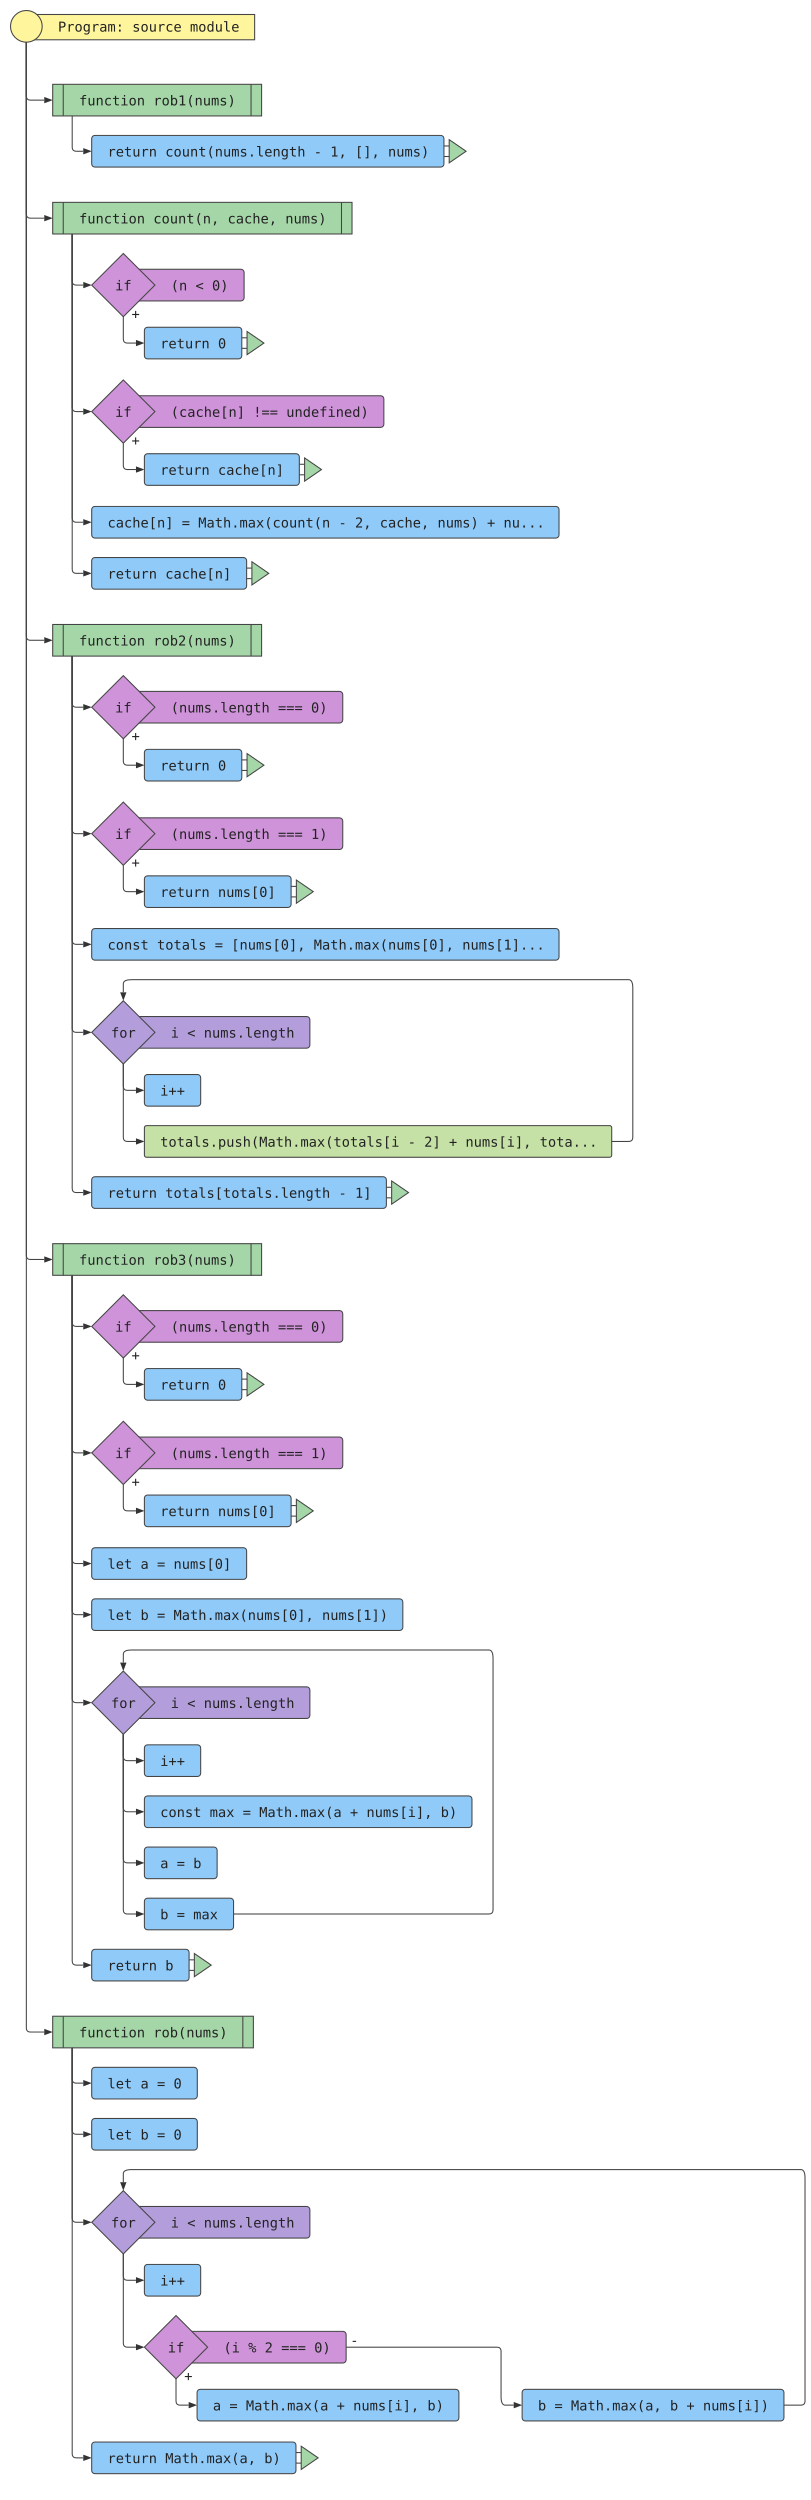
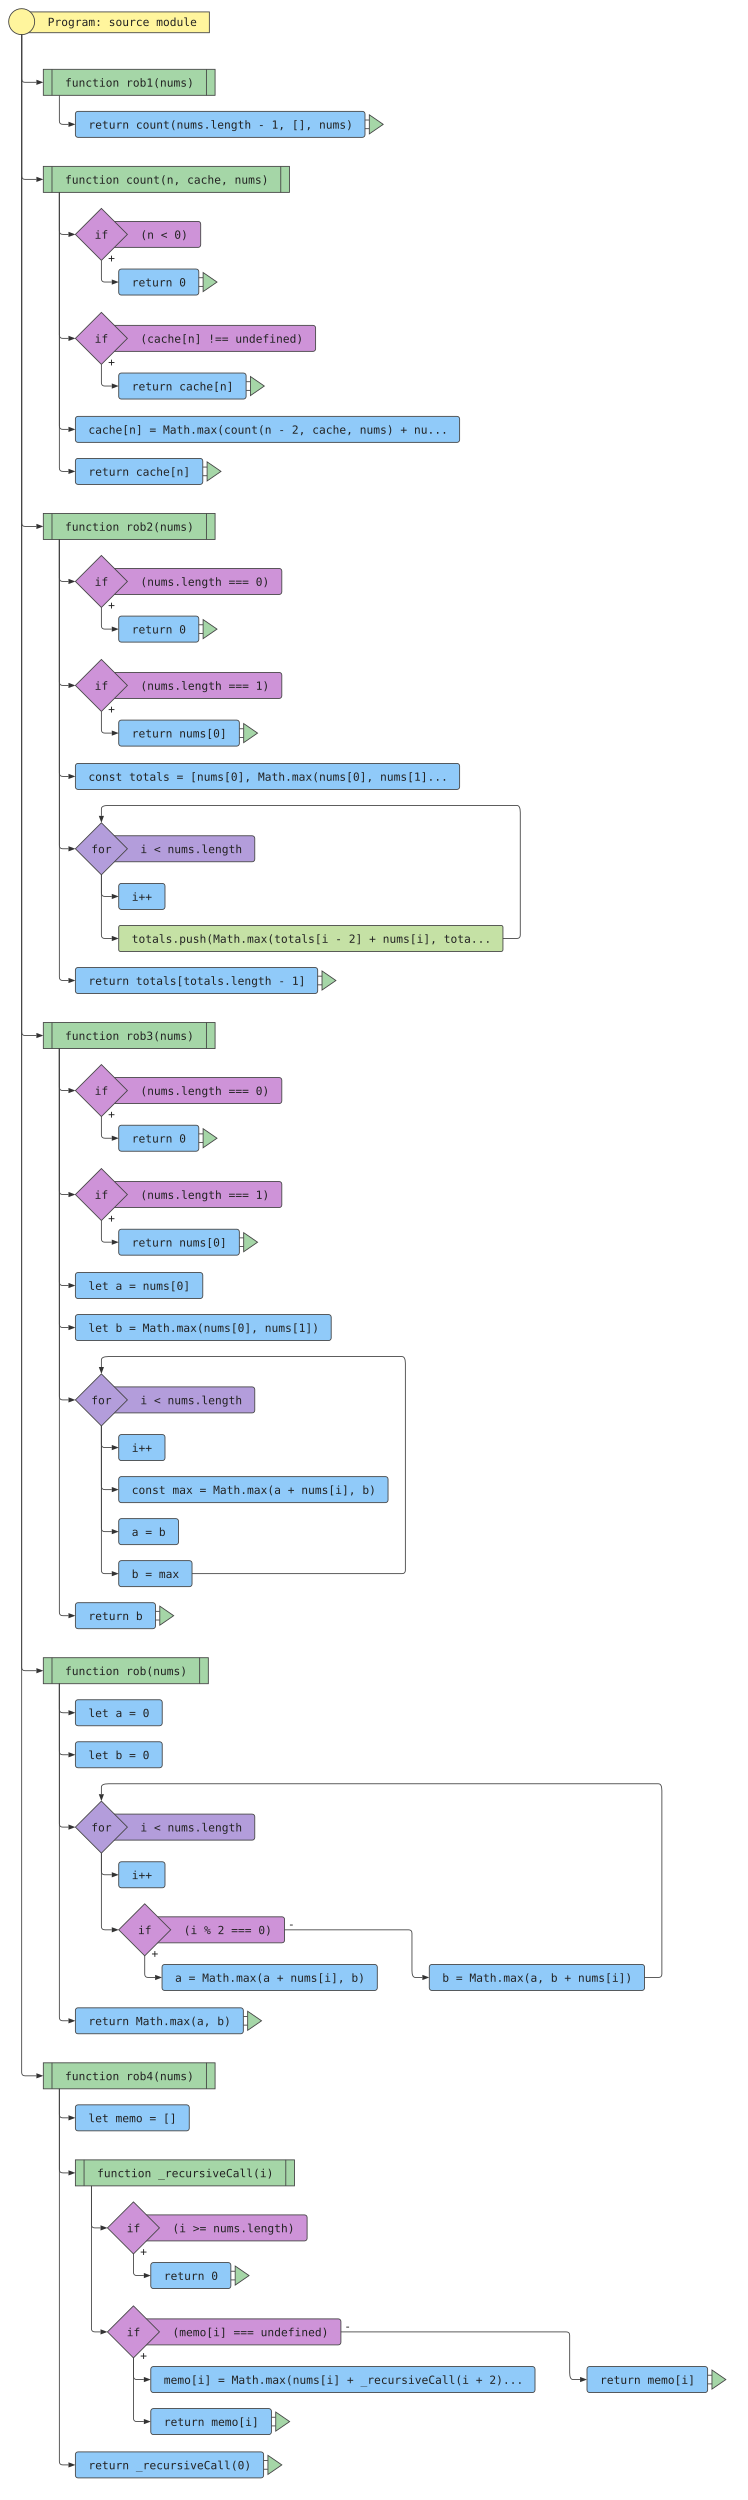
- <svg xmlns="http://www.w3.org/2000/svg" width="769" height="2372">
+ <svg xmlns="http://www.w3.org/2000/svg" width="863" height="2885">
  <g>
    <rect x="50" y="80" width="198.2" height="30" style="fill:#a5d6a7; stroke:#444; stroke-width:1" />
    <line x1="60" y1="80" x2="60" y2="110" style="fill:#a5d6a7; stroke:#444; stroke-width:1" />
    <line x1="238.2" y1="80" x2="238.2" y2="110" style="fill:#a5d6a7; stroke:#444; stroke-width:1" />
    <text x="75" y="100" font-family="monospace" font-size="13" fill="#222">
      <tspan x="75" y="100">function rob1(nums)</tspan>
    </text>
  </g>
  <g>
    <rect x="87" y="128.5" width="334.2" height="30" rx="3" ry="3" style="fill:#90caf9; stroke:#444; stroke-width:1" />
    <line x1="421.2" y1="138.5" x2="426.2" y2="138.5" style="fill:#a5d6a7; stroke:#444; stroke-width:1" />
    <line x1="421.2" y1="148.5" x2="426.2" y2="148.5" style="fill:#a5d6a7; stroke:#444; stroke-width:1" />
    <path d="M426.2, 132.5 L442.2, 143.5 L426.2, 154.5 Z" fill="#a5d6a7" stroke="#444" stroke-width="1" />
    <text x="102" y="148.5" font-family="monospace" font-size="13" fill="#222">
      <tspan x="102" y="148.5">return count(nums.length - 1, [], nums)</tspan>
    </text>
  </g>
  <g>
    <rect x="50" y="192" width="284" height="30" style="fill:#a5d6a7; stroke:#444; stroke-width:1" />
    <line x1="60" y1="192" x2="60" y2="222" style="fill:#a5d6a7; stroke:#444; stroke-width:1" />
    <line x1="324" y1="192" x2="324" y2="222" style="fill:#a5d6a7; stroke:#444; stroke-width:1" />
    <text x="75" y="212" font-family="monospace" font-size="13" fill="#222">
      <tspan x="75" y="212">function count(n, cache, nums)</tspan>
    </text>
  </g>
  <g>
    <rect x="117" y="255.5" width="114.6" height="30" rx="3" ry="3" style="fill:#ce93d8; stroke:#444; stroke-width:1" />
    <polygon points="87,270.5 117,240.5 147,270.5 117,300.5" style="fill:#ce93d8; stroke:#444; stroke-width:1" />
    <text x="162" y="275.5" font-family="monospace" font-size="13" fill="#222">
      <tspan x="162" y="275.5">(n &lt; 0)</tspan>
    </text>
    <text x="109.2" y="275.5" font-family="monospace" font-size="13" fill="#222">if</text>
    <text x="124.8" y="302.45" font-family="monospace" font-size="13" fill="#222">+</text>
  </g>
  <g>
    <rect x="137" y="310.5" width="92.4" height="30" rx="3" ry="3" style="fill:#90caf9; stroke:#444; stroke-width:1" />
    <line x1="229.4" y1="320.5" x2="234.4" y2="320.5" style="fill:#a5d6a7; stroke:#444; stroke-width:1" />
    <line x1="229.4" y1="330.5" x2="234.4" y2="330.5" style="fill:#a5d6a7; stroke:#444; stroke-width:1" />
    <path d="M234.4, 314.5 L250.4, 325.5 L234.4, 336.5 Z" fill="#a5d6a7" stroke="#444" stroke-width="1" />
    <text x="152" y="330.5" font-family="monospace" font-size="13" fill="#222">
      <tspan x="152" y="330.5">return 0</tspan>
    </text>
  </g>
  <g>
    <rect x="117" y="375.5" width="247.2" height="30" rx="3" ry="3" style="fill:#ce93d8; stroke:#444; stroke-width:1" />
    <polygon points="87,390.5 117,360.5 147,390.5 117,420.5" style="fill:#ce93d8; stroke:#444; stroke-width:1" />
    <text x="162" y="395.5" font-family="monospace" font-size="13" fill="#222">
      <tspan x="162" y="395.5">(cache[n] !== undefined)</tspan>
    </text>
    <text x="109.2" y="395.5" font-family="monospace" font-size="13" fill="#222">if</text>
    <text x="124.8" y="422.45" font-family="monospace" font-size="13" fill="#222">+</text>
  </g>
  <g>
    <rect x="137" y="430.5" width="147" height="30" rx="3" ry="3" style="fill:#90caf9; stroke:#444; stroke-width:1" />
    <line x1="284" y1="440.5" x2="289" y2="440.5" style="fill:#a5d6a7; stroke:#444; stroke-width:1" />
    <line x1="284" y1="450.5" x2="289" y2="450.5" style="fill:#a5d6a7; stroke:#444; stroke-width:1" />
    <path d="M289, 434.5 L305, 445.5 L289, 456.5 Z" fill="#a5d6a7" stroke="#444" stroke-width="1" />
    <text x="152" y="450.5" font-family="monospace" font-size="13" fill="#222">
      <tspan x="152" y="450.5">return cache[n]</tspan>
    </text>
  </g>
  <g>
    <rect x="87" y="480.5" width="443.4" height="30" rx="3" ry="3" style="fill:#90caf9; stroke:#444; stroke-width:1" />
    <text x="102" y="500.5" font-family="monospace" font-size="13" fill="#222">
      <tspan x="102" y="500.5">cache[n] = Math.max(count(n - 2, cache, nums) + nu...</tspan>
    </text>
  </g>
  <g>
    <rect x="87" y="529" width="147" height="30" rx="3" ry="3" style="fill:#90caf9; stroke:#444; stroke-width:1" />
    <line x1="234" y1="539" x2="239" y2="539" style="fill:#a5d6a7; stroke:#444; stroke-width:1" />
    <line x1="234" y1="549" x2="239" y2="549" style="fill:#a5d6a7; stroke:#444; stroke-width:1" />
    <path d="M239, 533 L255, 544 L239, 555 Z" fill="#a5d6a7" stroke="#444" stroke-width="1" />
    <text x="102" y="549" font-family="monospace" font-size="13" fill="#222">
      <tspan x="102" y="549">return cache[n]</tspan>
    </text>
  </g>
  <g>
    <rect x="50" y="592.5" width="198.2" height="30" style="fill:#a5d6a7; stroke:#444; stroke-width:1" />
    <line x1="60" y1="592.5" x2="60" y2="622.5" style="fill:#a5d6a7; stroke:#444; stroke-width:1" />
    <line x1="238.2" y1="592.5" x2="238.2" y2="622.5" style="fill:#a5d6a7; stroke:#444; stroke-width:1" />
    <text x="75" y="612.5" font-family="monospace" font-size="13" fill="#222">
      <tspan x="75" y="612.5">function rob2(nums)</tspan>
    </text>
  </g>
  <g>
    <rect x="117" y="656" width="208.2" height="30" rx="3" ry="3" style="fill:#ce93d8; stroke:#444; stroke-width:1" />
    <polygon points="87,671 117,641 147,671 117,701" style="fill:#ce93d8; stroke:#444; stroke-width:1" />
    <text x="162" y="676" font-family="monospace" font-size="13" fill="#222">
      <tspan x="162" y="676">(nums.length === 0)</tspan>
    </text>
    <text x="109.2" y="676" font-family="monospace" font-size="13" fill="#222">if</text>
    <text x="124.8" y="702.95" font-family="monospace" font-size="13" fill="#222">+</text>
  </g>
  <g>
    <rect x="137" y="711" width="92.4" height="30" rx="3" ry="3" style="fill:#90caf9; stroke:#444; stroke-width:1" />
    <line x1="229.4" y1="721" x2="234.4" y2="721" style="fill:#a5d6a7; stroke:#444; stroke-width:1" />
    <line x1="229.4" y1="731" x2="234.4" y2="731" style="fill:#a5d6a7; stroke:#444; stroke-width:1" />
    <path d="M234.4, 715 L250.4, 726 L234.4, 737 Z" fill="#a5d6a7" stroke="#444" stroke-width="1" />
    <text x="152" y="731" font-family="monospace" font-size="13" fill="#222">
      <tspan x="152" y="731">return 0</tspan>
    </text>
  </g>
  <g>
    <rect x="117" y="776" width="208.2" height="30" rx="3" ry="3" style="fill:#ce93d8; stroke:#444; stroke-width:1" />
    <polygon points="87,791 117,761 147,791 117,821" style="fill:#ce93d8; stroke:#444; stroke-width:1" />
    <text x="162" y="796" font-family="monospace" font-size="13" fill="#222">
      <tspan x="162" y="796">(nums.length === 1)</tspan>
    </text>
    <text x="109.2" y="796" font-family="monospace" font-size="13" fill="#222">if</text>
    <text x="124.8" y="822.95" font-family="monospace" font-size="13" fill="#222">+</text>
  </g>
  <g>
    <rect x="137" y="831" width="139.2" height="30" rx="3" ry="3" style="fill:#90caf9; stroke:#444; stroke-width:1" />
    <line x1="276.2" y1="841" x2="281.2" y2="841" style="fill:#a5d6a7; stroke:#444; stroke-width:1" />
    <line x1="276.2" y1="851" x2="281.2" y2="851" style="fill:#a5d6a7; stroke:#444; stroke-width:1" />
    <path d="M281.2, 835 L297.2, 846 L281.2, 857 Z" fill="#a5d6a7" stroke="#444" stroke-width="1" />
    <text x="152" y="851" font-family="monospace" font-size="13" fill="#222">
      <tspan x="152" y="851">return nums[0]</tspan>
    </text>
  </g>
  <g>
    <rect x="87" y="881" width="443.4" height="30" rx="3" ry="3" style="fill:#90caf9; stroke:#444; stroke-width:1" />
    <text x="102" y="901" font-family="monospace" font-size="13" fill="#222">
      <tspan x="102" y="901">const totals = [nums[0], Math.max(nums[0], nums[1]...</tspan>
    </text>
  </g>
  <g>
    <rect x="117" y="964.5" width="177" height="30" rx="3" ry="3" style="fill:#b39ddb; stroke:#444; stroke-width:1" />
    <polygon points="87,979.5 117,949.5 147,979.5 117,1009.5" style="fill:#b39ddb; stroke:#444; stroke-width:1" />
    <text x="162" y="984.5" font-family="monospace" font-size="13" fill="#222">
      <tspan x="162" y="984.5">i &lt; nums.length</tspan>
    </text>
    <text x="105.3" y="984.5" font-family="monospace" font-size="13" fill="#222">for</text>
  </g>
  <g>
    <rect x="137" y="1019.5" width="53.4" height="30" rx="3" ry="3" style="fill:#90caf9; stroke:#444; stroke-width:1" />
    <text x="152" y="1039.5" font-family="monospace" font-size="13" fill="#222">
      <tspan x="152" y="1039.5">i++</tspan>
    </text>
  </g>
  <g>
    <rect x="137" y="1068" width="443.4" height="30" rx="2" ry="2" style="fill:#C5E1A5; stroke:#444; stroke-width:1" />
    <text x="152" y="1088" font-family="monospace" font-size="13" fill="#222">
      <tspan x="152" y="1088">totals.push(Math.max(totals[i - 2] + nums[i], tota...</tspan>
    </text>
  </g>
  <g>
    <rect x="87" y="1116.5" width="279.6" height="30" rx="3" ry="3" style="fill:#90caf9; stroke:#444; stroke-width:1" />
    <line x1="366.6" y1="1126.5" x2="371.6" y2="1126.5" style="fill:#a5d6a7; stroke:#444; stroke-width:1" />
    <line x1="366.6" y1="1136.5" x2="371.6" y2="1136.5" style="fill:#a5d6a7; stroke:#444; stroke-width:1" />
    <path d="M371.6, 1120.5 L387.6, 1131.5 L371.6, 1142.5 Z" fill="#a5d6a7" stroke="#444" stroke-width="1" />
    <text x="102" y="1136.5" font-family="monospace" font-size="13" fill="#222">
      <tspan x="102" y="1136.5">return totals[totals.length - 1]</tspan>
    </text>
  </g>
  <g>
    <rect x="50" y="1180" width="198.2" height="30" style="fill:#a5d6a7; stroke:#444; stroke-width:1" />
    <line x1="60" y1="1180" x2="60" y2="1210" style="fill:#a5d6a7; stroke:#444; stroke-width:1" />
    <line x1="238.2" y1="1180" x2="238.2" y2="1210" style="fill:#a5d6a7; stroke:#444; stroke-width:1" />
    <text x="75" y="1200" font-family="monospace" font-size="13" fill="#222">
      <tspan x="75" y="1200">function rob3(nums)</tspan>
    </text>
  </g>
  <g>
    <rect x="117" y="1243.5" width="208.2" height="30" rx="3" ry="3" style="fill:#ce93d8; stroke:#444; stroke-width:1" />
    <polygon points="87,1258.5 117,1228.5 147,1258.5 117,1288.5" style="fill:#ce93d8; stroke:#444; stroke-width:1" />
    <text x="162" y="1263.5" font-family="monospace" font-size="13" fill="#222">
      <tspan x="162" y="1263.5">(nums.length === 0)</tspan>
    </text>
    <text x="109.2" y="1263.5" font-family="monospace" font-size="13" fill="#222">if</text>
    <text x="124.8" y="1290.45" font-family="monospace" font-size="13" fill="#222">+</text>
  </g>
  <g>
    <rect x="137" y="1298.5" width="92.4" height="30" rx="3" ry="3" style="fill:#90caf9; stroke:#444; stroke-width:1" />
    <line x1="229.4" y1="1308.5" x2="234.4" y2="1308.5" style="fill:#a5d6a7; stroke:#444; stroke-width:1" />
    <line x1="229.4" y1="1318.5" x2="234.4" y2="1318.5" style="fill:#a5d6a7; stroke:#444; stroke-width:1" />
    <path d="M234.4, 1302.5 L250.4, 1313.5 L234.4, 1324.5 Z" fill="#a5d6a7" stroke="#444" stroke-width="1" />
    <text x="152" y="1318.5" font-family="monospace" font-size="13" fill="#222">
      <tspan x="152" y="1318.5">return 0</tspan>
    </text>
  </g>
  <g>
    <rect x="117" y="1363.5" width="208.2" height="30" rx="3" ry="3" style="fill:#ce93d8; stroke:#444; stroke-width:1" />
    <polygon points="87,1378.5 117,1348.5 147,1378.5 117,1408.5" style="fill:#ce93d8; stroke:#444; stroke-width:1" />
    <text x="162" y="1383.5" font-family="monospace" font-size="13" fill="#222">
      <tspan x="162" y="1383.5">(nums.length === 1)</tspan>
    </text>
    <text x="109.2" y="1383.5" font-family="monospace" font-size="13" fill="#222">if</text>
    <text x="124.8" y="1410.45" font-family="monospace" font-size="13" fill="#222">+</text>
  </g>
  <g>
    <rect x="137" y="1418.5" width="139.2" height="30" rx="3" ry="3" style="fill:#90caf9; stroke:#444; stroke-width:1" />
    <line x1="276.2" y1="1428.5" x2="281.2" y2="1428.5" style="fill:#a5d6a7; stroke:#444; stroke-width:1" />
    <line x1="276.2" y1="1438.5" x2="281.2" y2="1438.5" style="fill:#a5d6a7; stroke:#444; stroke-width:1" />
    <path d="M281.2, 1422.5 L297.2, 1433.5 L281.2, 1444.5 Z" fill="#a5d6a7" stroke="#444" stroke-width="1" />
    <text x="152" y="1438.5" font-family="monospace" font-size="13" fill="#222">
      <tspan x="152" y="1438.5">return nums[0]</tspan>
    </text>
  </g>
  <g>
    <rect x="87" y="1468.5" width="147" height="30" rx="3" ry="3" style="fill:#90caf9; stroke:#444; stroke-width:1" />
    <text x="102" y="1488.5" font-family="monospace" font-size="13" fill="#222">
      <tspan x="102" y="1488.5">let a = nums[0]</tspan>
    </text>
  </g>
  <g>
    <rect x="87" y="1517" width="295.2" height="30" rx="3" ry="3" style="fill:#90caf9; stroke:#444; stroke-width:1" />
    <text x="102" y="1537" font-family="monospace" font-size="13" fill="#222">
      <tspan x="102" y="1537">let b = Math.max(nums[0], nums[1])</tspan>
    </text>
  </g>
  <g>
    <rect x="117" y="1600.5" width="177" height="30" rx="3" ry="3" style="fill:#b39ddb; stroke:#444; stroke-width:1" />
    <polygon points="87,1615.5 117,1585.5 147,1615.5 117,1645.5" style="fill:#b39ddb; stroke:#444; stroke-width:1" />
    <text x="162" y="1620.5" font-family="monospace" font-size="13" fill="#222">
      <tspan x="162" y="1620.5">i &lt; nums.length</tspan>
    </text>
    <text x="105.3" y="1620.5" font-family="monospace" font-size="13" fill="#222">for</text>
  </g>
  <g>
    <rect x="137" y="1655.5" width="53.4" height="30" rx="3" ry="3" style="fill:#90caf9; stroke:#444; stroke-width:1" />
    <text x="152" y="1675.5" font-family="monospace" font-size="13" fill="#222">
      <tspan x="152" y="1675.5">i++</tspan>
    </text>
  </g>
  <g>
    <rect x="137" y="1704" width="310.8" height="30" rx="3" ry="3" style="fill:#90caf9; stroke:#444; stroke-width:1" />
    <text x="152" y="1724" font-family="monospace" font-size="13" fill="#222">
      <tspan x="152" y="1724">const max = Math.max(a + nums[i], b)</tspan>
    </text>
  </g>
  <g>
    <rect x="137" y="1752.5" width="69" height="30" rx="3" ry="3" style="fill:#90caf9; stroke:#444; stroke-width:1" />
    <text x="152" y="1772.5" font-family="monospace" font-size="13" fill="#222">
      <tspan x="152" y="1772.5">a = b</tspan>
    </text>
  </g>
  <g>
    <rect x="137" y="1801" width="84.6" height="30" rx="3" ry="3" style="fill:#90caf9; stroke:#444; stroke-width:1" />
    <text x="152" y="1821" font-family="monospace" font-size="13" fill="#222">
      <tspan x="152" y="1821">b = max</tspan>
    </text>
  </g>
  <g>
    <rect x="87" y="1849.5" width="92.4" height="30" rx="3" ry="3" style="fill:#90caf9; stroke:#444; stroke-width:1" />
    <line x1="179.4" y1="1859.5" x2="184.4" y2="1859.5" style="fill:#a5d6a7; stroke:#444; stroke-width:1" />
    <line x1="179.4" y1="1869.5" x2="184.4" y2="1869.5" style="fill:#a5d6a7; stroke:#444; stroke-width:1" />
    <path d="M184.4, 1853.5 L200.4, 1864.5 L184.4, 1875.5 Z" fill="#a5d6a7" stroke="#444" stroke-width="1" />
    <text x="102" y="1869.5" font-family="monospace" font-size="13" fill="#222">
      <tspan x="102" y="1869.5">return b</tspan>
    </text>
  </g>
  <g>
    <rect x="50" y="1913" width="190.4" height="30" style="fill:#a5d6a7; stroke:#444; stroke-width:1" />
    <line x1="60" y1="1913" x2="60" y2="1943" style="fill:#a5d6a7; stroke:#444; stroke-width:1" />
    <line x1="230.4" y1="1913" x2="230.4" y2="1943" style="fill:#a5d6a7; stroke:#444; stroke-width:1" />
    <text x="75" y="1933" font-family="monospace" font-size="13" fill="#222">
      <tspan x="75" y="1933">function rob(nums)</tspan>
    </text>
  </g>
  <g>
    <rect x="87" y="1961.5" width="100.2" height="30" rx="3" ry="3" style="fill:#90caf9; stroke:#444; stroke-width:1" />
    <text x="102" y="1981.5" font-family="monospace" font-size="13" fill="#222">
      <tspan x="102" y="1981.5">let a = 0</tspan>
    </text>
  </g>
  <g>
    <rect x="87" y="2010" width="100.2" height="30" rx="3" ry="3" style="fill:#90caf9; stroke:#444; stroke-width:1" />
    <text x="102" y="2030" font-family="monospace" font-size="13" fill="#222">
      <tspan x="102" y="2030">let b = 0</tspan>
    </text>
  </g>
  <g>
    <rect x="117" y="2093.5" width="177" height="30" rx="3" ry="3" style="fill:#b39ddb; stroke:#444; stroke-width:1" />
    <polygon points="87,2108.5 117,2078.5 147,2108.5 117,2138.5" style="fill:#b39ddb; stroke:#444; stroke-width:1" />
    <text x="162" y="2113.5" font-family="monospace" font-size="13" fill="#222">
      <tspan x="162" y="2113.5">i &lt; nums.length</tspan>
    </text>
    <text x="105.3" y="2113.5" font-family="monospace" font-size="13" fill="#222">for</text>
  </g>
  <g>
    <rect x="137" y="2148.5" width="53.4" height="30" rx="3" ry="3" style="fill:#90caf9; stroke:#444; stroke-width:1" />
    <text x="152" y="2168.5" font-family="monospace" font-size="13" fill="#222">
      <tspan x="152" y="2168.5">i++</tspan>
    </text>
  </g>
  <g>
    <rect x="167" y="2212" width="161.4" height="30" rx="3" ry="3" style="fill:#ce93d8; stroke:#444; stroke-width:1" />
    <polygon points="137,2227 167,2197 197,2227 167,2257" style="fill:#ce93d8; stroke:#444; stroke-width:1" />
    <text x="212" y="2232" font-family="monospace" font-size="13" fill="#222">
      <tspan x="212" y="2232">(i % 2 === 0)</tspan>
    </text>
    <text x="159.2" y="2232" font-family="monospace" font-size="13" fill="#222">if</text>
    <text x="174.8" y="2258.95" font-family="monospace" font-size="13" fill="#222">+</text>
    <text x="332.3" y="2225.05" font-family="monospace" font-size="13" fill="#222">-</text>
  </g>
  <g>
    <rect x="187" y="2267" width="248.4" height="30" rx="3" ry="3" style="fill:#90caf9; stroke:#444; stroke-width:1" />
    <text x="202" y="2287" font-family="monospace" font-size="13" fill="#222">
      <tspan x="202" y="2287">a = Math.max(a + nums[i], b)</tspan>
    </text>
  </g>
  <g>
    <rect x="495.4" y="2267" width="248.4" height="30" rx="3" ry="3" style="fill:#90caf9; stroke:#444; stroke-width:1" />
    <text x="510.4" y="2287" font-family="monospace" font-size="13" fill="#222">
      <tspan x="510.4" y="2287">b = Math.max(a, b + nums[i])</tspan>
    </text>
  </g>
  <g>
    <rect x="87" y="2317" width="193.8" height="30" rx="3" ry="3" style="fill:#90caf9; stroke:#444; stroke-width:1" />
    <line x1="280.8" y1="2327" x2="285.8" y2="2327" style="fill:#a5d6a7; stroke:#444; stroke-width:1" />
    <line x1="280.8" y1="2337" x2="285.8" y2="2337" style="fill:#a5d6a7; stroke:#444; stroke-width:1" />
    <path d="M285.8, 2321 L301.8, 2332 L285.8, 2343 Z" fill="#a5d6a7" stroke="#444" stroke-width="1" />
    <text x="102" y="2337" font-family="monospace" font-size="13" fill="#222">
      <tspan x="102" y="2337">return Math.max(a, b)</tspan>
    </text>
  </g>
  <g>
+     <rect x="50" y="2380.5" width="198.2" height="30" style="fill:#a5d6a7; stroke:#444; stroke-width:1" />
+     <line x1="60" y1="2380.5" x2="60" y2="2410.5" style="fill:#a5d6a7; stroke:#444; stroke-width:1" />
+     <line x1="238.2" y1="2380.5" x2="238.2" y2="2410.5" style="fill:#a5d6a7; stroke:#444; stroke-width:1" />
+     <text x="75" y="2400.5" font-family="monospace" font-size="13" fill="#222">
+       <tspan x="75" y="2400.5">function rob4(nums)</tspan>
+     </text>
+   </g>
+   <g>
+     <rect x="87" y="2429" width="131.4" height="30" rx="3" ry="3" style="fill:#90caf9; stroke:#444; stroke-width:1" />
+     <text x="102" y="2449" font-family="monospace" font-size="13" fill="#222">
+       <tspan x="102" y="2449">let memo = []</tspan>
+     </text>
+   </g>
+   <g>
+     <rect x="87" y="2492.5" width="252.8" height="30" style="fill:#a5d6a7; stroke:#444; stroke-width:1" />
+     <line x1="97" y1="2492.5" x2="97" y2="2522.5" style="fill:#a5d6a7; stroke:#444; stroke-width:1" />
+     <line x1="329.8" y1="2492.5" x2="329.8" y2="2522.5" style="fill:#a5d6a7; stroke:#444; stroke-width:1" />
+     <text x="112" y="2512.5" font-family="monospace" font-size="13" fill="#222">
+       <tspan x="112" y="2512.5">function _recursiveCall(i)</tspan>
+     </text>
+   </g>
+   <g>
+     <rect x="154" y="2556" width="200.4" height="30" rx="3" ry="3" style="fill:#ce93d8; stroke:#444; stroke-width:1" />
+     <polygon points="124,2571 154,2541 184,2571 154,2601" style="fill:#ce93d8; stroke:#444; stroke-width:1" />
+     <text x="199" y="2576" font-family="monospace" font-size="13" fill="#222">
+       <tspan x="199" y="2576">(i &gt;= nums.length)</tspan>
+     </text>
+     <text x="146.2" y="2576" font-family="monospace" font-size="13" fill="#222">if</text>
+     <text x="161.8" y="2602.95" font-family="monospace" font-size="13" fill="#222">+</text>
+   </g>
+   <g>
+     <rect x="174" y="2611" width="92.4" height="30" rx="3" ry="3" style="fill:#90caf9; stroke:#444; stroke-width:1" />
+     <line x1="266.4" y1="2621" x2="271.4" y2="2621" style="fill:#a5d6a7; stroke:#444; stroke-width:1" />
+     <line x1="266.4" y1="2631" x2="271.4" y2="2631" style="fill:#a5d6a7; stroke:#444; stroke-width:1" />
+     <path d="M271.4, 2615 L287.4, 2626 L271.4, 2637 Z" fill="#a5d6a7" stroke="#444" stroke-width="1" />
+     <text x="189" y="2631" font-family="monospace" font-size="13" fill="#222">
+       <tspan x="189" y="2631">return 0</tspan>
+     </text>
+   </g>
+   <g>
+     <rect x="154" y="2676" width="239.4" height="30" rx="3" ry="3" style="fill:#ce93d8; stroke:#444; stroke-width:1" />
+     <polygon points="124,2691 154,2661 184,2691 154,2721" style="fill:#ce93d8; stroke:#444; stroke-width:1" />
+     <text x="199" y="2696" font-family="monospace" font-size="13" fill="#222">
+       <tspan x="199" y="2696">(memo[i] === undefined)</tspan>
+     </text>
+     <text x="146.2" y="2696" font-family="monospace" font-size="13" fill="#222">if</text>
+     <text x="161.8" y="2722.95" font-family="monospace" font-size="13" fill="#222">+</text>
+     <text x="397.3" y="2689.05" font-family="monospace" font-size="13" fill="#222">-</text>
+   </g>
+   <g>
+     <rect x="174" y="2731" width="443.4" height="30" rx="3" ry="3" style="fill:#90caf9; stroke:#444; stroke-width:1" />
+     <text x="189" y="2751" font-family="monospace" font-size="13" fill="#222">
+       <tspan x="189" y="2751">memo[i] = Math.max(nums[i] + _recursiveCall(i + 2)...</tspan>
+     </text>
+   </g>
+   <g>
+     <rect x="174" y="2779.5" width="139.2" height="30" rx="3" ry="3" style="fill:#90caf9; stroke:#444; stroke-width:1" />
+     <line x1="313.2" y1="2789.5" x2="318.2" y2="2789.5" style="fill:#a5d6a7; stroke:#444; stroke-width:1" />
+     <line x1="313.2" y1="2799.5" x2="318.2" y2="2799.5" style="fill:#a5d6a7; stroke:#444; stroke-width:1" />
+     <path d="M318.2, 2783.5 L334.2, 2794.5 L318.2, 2805.5 Z" fill="#a5d6a7" stroke="#444" stroke-width="1" />
+     <text x="189" y="2799.5" font-family="monospace" font-size="13" fill="#222">
+       <tspan x="189" y="2799.5">return memo[i]</tspan>
+     </text>
+   </g>
+   <g>
+     <rect x="677.4" y="2731" width="139.2" height="30" rx="3" ry="3" style="fill:#90caf9; stroke:#444; stroke-width:1" />
+     <line x1="816.6" y1="2741" x2="821.6" y2="2741" style="fill:#a5d6a7; stroke:#444; stroke-width:1" />
+     <line x1="816.6" y1="2751" x2="821.6" y2="2751" style="fill:#a5d6a7; stroke:#444; stroke-width:1" />
+     <path d="M821.6, 2735 L837.6, 2746 L821.6, 2757 Z" fill="#a5d6a7" stroke="#444" stroke-width="1" />
+     <text x="692.4" y="2751" font-family="monospace" font-size="13" fill="#222">
+       <tspan x="692.4" y="2751">return memo[i]</tspan>
+     </text>
+   </g>
+   <g>
+     <rect x="87" y="2829.5" width="217.2" height="30" rx="3" ry="3" style="fill:#90caf9; stroke:#444; stroke-width:1" />
+     <line x1="304.2" y1="2839.5" x2="309.2" y2="2839.5" style="fill:#a5d6a7; stroke:#444; stroke-width:1" />
+     <line x1="304.2" y1="2849.5" x2="309.2" y2="2849.5" style="fill:#a5d6a7; stroke:#444; stroke-width:1" />
+     <path d="M309.2, 2833.5 L325.2, 2844.5 L309.2, 2855.5 Z" fill="#a5d6a7" stroke="#444" stroke-width="1" />
+     <text x="102" y="2849.5" font-family="monospace" font-size="13" fill="#222">
+       <tspan x="102" y="2849.5">return _recursiveCall(0)</tspan>
+     </text>
+   </g>
+   <g>
    <rect x="25" y="13.75" width="216.6" height="24" style="fill:#fff59d; stroke:#444; stroke-width:1" />
    <circle cx="25" cy="25" r="15" style="fill:#fff59d; stroke:#444; stroke-width:1" />
    <text x="55" y="30" font-family="monospace" font-size="13" fill="#222">
      <tspan x="55" y="30">Program: source module</tspan>
    </text>
  </g>
  <g>
    <path d="M25, 40 L25 91 Q25 95                 29 95                 L42 95 " style="fill:none; stroke:#444; stroke-width:1" />
    <path d="M42, 92 L50, 95 L42, 98 Z" fill="#333" />
  </g>
  <g>
    <path d="M68.5, 110 L68.5 139.5 Q68.5 143.5                 72.5 143.5                 L79 143.5 " style="fill:none; stroke:#444; stroke-width:1" />
    <path d="M79, 140.5 L87, 143.5 L79, 146.5 Z" fill="#333" />
  </g>
  <g>
    <path d="M25, 40 L25 203 Q25 207                 29 207                 L42 207 " style="fill:none; stroke:#444; stroke-width:1" />
    <path d="M42, 204 L50, 207 L42, 210 Z" fill="#333" />
  </g>
  <g>
    <path d="M68.5, 222 L68.5 266.5 Q68.5 270.5                 72.5 270.5                 L79 270.5 " style="fill:none; stroke:#444; stroke-width:1" />
    <path d="M79, 267.5 L87, 270.5 L79, 273.5 Z" fill="#333" />
  </g>
  <g>
    <path d="M117, 300.5 L117 321.5 Q117 325.5                 121 325.5                 L129 325.5 " style="fill:none; stroke:#444; stroke-width:1" />
    <path d="M129, 322.5 L137, 325.5 L129, 328.5 Z" fill="#333" />
  </g>
  <g>
    <path d="M68.5, 222 L68.5 386.5 Q68.5 390.5                 72.5 390.5                 L79 390.5 " style="fill:none; stroke:#444; stroke-width:1" />
    <path d="M79, 387.5 L87, 390.5 L79, 393.5 Z" fill="#333" />
  </g>
  <g>
    <path d="M117, 420.5 L117 441.5 Q117 445.5                 121 445.5                 L129 445.5 " style="fill:none; stroke:#444; stroke-width:1" />
    <path d="M129, 442.5 L137, 445.5 L129, 448.5 Z" fill="#333" />
  </g>
  <g>
    <path d="M68.5, 222 L68.5 491.5 Q68.5 495.5                 72.5 495.5                 L79 495.5 " style="fill:none; stroke:#444; stroke-width:1" />
    <path d="M79, 492.5 L87, 495.5 L79, 498.5 Z" fill="#333" />
  </g>
  <g>
    <path d="M68.5, 222 L68.5 540 Q68.5 544                 72.5 544                 L79 544 " style="fill:none; stroke:#444; stroke-width:1" />
    <path d="M79, 541 L87, 544 L79, 547 Z" fill="#333" />
  </g>
  <g>
    <path d="M25, 40 L25 603.5 Q25 607.5                 29 607.5                 L42 607.5 " style="fill:none; stroke:#444; stroke-width:1" />
    <path d="M42, 604.5 L50, 607.5 L42, 610.5 Z" fill="#333" />
  </g>
  <g>
    <path d="M68.5, 622.5 L68.5 667 Q68.5 671                 72.5 671                 L79 671 " style="fill:none; stroke:#444; stroke-width:1" />
    <path d="M79, 668 L87, 671 L79, 674 Z" fill="#333" />
  </g>
  <g>
    <path d="M117, 701 L117 722 Q117 726                 121 726                 L129 726 " style="fill:none; stroke:#444; stroke-width:1" />
    <path d="M129, 723 L137, 726 L129, 729 Z" fill="#333" />
  </g>
  <g>
    <path d="M68.5, 622.5 L68.5 787 Q68.5 791                 72.5 791                 L79 791 " style="fill:none; stroke:#444; stroke-width:1" />
    <path d="M79, 788 L87, 791 L79, 794 Z" fill="#333" />
  </g>
  <g>
    <path d="M117, 821 L117 842 Q117 846                 121 846                 L129 846 " style="fill:none; stroke:#444; stroke-width:1" />
    <path d="M129, 843 L137, 846 L129, 849 Z" fill="#333" />
  </g>
  <g>
    <path d="M68.5, 622.5 L68.5 892 Q68.5 896                 72.5 896                 L79 896 " style="fill:none; stroke:#444; stroke-width:1" />
    <path d="M79, 893 L87, 896 L79, 899 Z" fill="#333" />
  </g>
  <g>
    <path d="M68.5, 622.5 L68.5 975.5 Q68.5 979.5                 72.5 979.5                 L79 979.5 " style="fill:none; stroke:#444; stroke-width:1" />
    <path d="M79, 976.5 L87, 979.5 L79, 982.5 Z" fill="#333" />
  </g>
  <g>
    <path d="M117, 1009.5 L117 1030.5 Q117 1034.5                 121 1034.5                 L129 1034.5 " style="fill:none; stroke:#444; stroke-width:1" />
    <path d="M129, 1031.5 L137, 1034.5 L129, 1037.5 Z" fill="#333" />
  </g>
  <g>
    <path d="M117, 1009.5 L117 1079 Q117 1083                 121 1083                 L129 1083 " style="fill:none; stroke:#444; stroke-width:1" />
    <path d="M129, 1080 L137, 1083 L129, 1086 Z" fill="#333" />
  </g>
  <g>
    <path d="M580.4, 1083 L596.4 1083  Q600.4 1083                 600.4 1079                 L600.4 937.5 Q600.4 929.5                 596.4 929.5                 L125 929.5  Q117 929.5                 117 933.5                 L117 941.5" style="fill:none; stroke:#444; stroke-width:1" />
    <path d="M114, 941.5 L117, 949.5 L120, 941.5 Z" fill="#333" />
  </g>
  <g>
    <path d="M68.5, 622.5 L68.5 1127.5 Q68.5 1131.5                 72.5 1131.5                 L79 1131.5 " style="fill:none; stroke:#444; stroke-width:1" />
    <path d="M79, 1128.5 L87, 1131.5 L79, 1134.5 Z" fill="#333" />
  </g>
  <g>
    <path d="M25, 40 L25 1191 Q25 1195                 29 1195                 L42 1195 " style="fill:none; stroke:#444; stroke-width:1" />
    <path d="M42, 1192 L50, 1195 L42, 1198 Z" fill="#333" />
  </g>
  <g>
    <path d="M68.5, 1210 L68.5 1254.5 Q68.5 1258.5                 72.5 1258.5                 L79 1258.5 " style="fill:none; stroke:#444; stroke-width:1" />
    <path d="M79, 1255.5 L87, 1258.5 L79, 1261.5 Z" fill="#333" />
  </g>
  <g>
    <path d="M117, 1288.5 L117 1309.5 Q117 1313.5                 121 1313.5                 L129 1313.5 " style="fill:none; stroke:#444; stroke-width:1" />
    <path d="M129, 1310.5 L137, 1313.5 L129, 1316.5 Z" fill="#333" />
  </g>
  <g>
    <path d="M68.5, 1210 L68.5 1374.5 Q68.5 1378.5                 72.5 1378.5                 L79 1378.5 " style="fill:none; stroke:#444; stroke-width:1" />
    <path d="M79, 1375.5 L87, 1378.5 L79, 1381.5 Z" fill="#333" />
  </g>
  <g>
    <path d="M117, 1408.5 L117 1429.5 Q117 1433.5                 121 1433.5                 L129 1433.5 " style="fill:none; stroke:#444; stroke-width:1" />
    <path d="M129, 1430.5 L137, 1433.5 L129, 1436.5 Z" fill="#333" />
  </g>
  <g>
    <path d="M68.5, 1210 L68.5 1479.5 Q68.5 1483.5                 72.5 1483.5                 L79 1483.5 " style="fill:none; stroke:#444; stroke-width:1" />
    <path d="M79, 1480.5 L87, 1483.5 L79, 1486.5 Z" fill="#333" />
  </g>
  <g>
    <path d="M68.5, 1210 L68.5 1528 Q68.5 1532                 72.5 1532                 L79 1532 " style="fill:none; stroke:#444; stroke-width:1" />
    <path d="M79, 1529 L87, 1532 L79, 1535 Z" fill="#333" />
  </g>
  <g>
    <path d="M68.5, 1210 L68.5 1611.5 Q68.5 1615.5                 72.5 1615.5                 L79 1615.5 " style="fill:none; stroke:#444; stroke-width:1" />
    <path d="M79, 1612.5 L87, 1615.5 L79, 1618.5 Z" fill="#333" />
  </g>
  <g>
    <path d="M117, 1645.5 L117 1666.5 Q117 1670.5                 121 1670.5                 L129 1670.5 " style="fill:none; stroke:#444; stroke-width:1" />
    <path d="M129, 1667.5 L137, 1670.5 L129, 1673.5 Z" fill="#333" />
  </g>
  <g>
    <path d="M117, 1645.5 L117 1715 Q117 1719                 121 1719                 L129 1719 " style="fill:none; stroke:#444; stroke-width:1" />
    <path d="M129, 1716 L137, 1719 L129, 1722 Z" fill="#333" />
  </g>
  <g>
    <path d="M117, 1645.5 L117 1763.5 Q117 1767.5                 121 1767.5                 L129 1767.5 " style="fill:none; stroke:#444; stroke-width:1" />
    <path d="M129, 1764.5 L137, 1767.5 L129, 1770.5 Z" fill="#333" />
  </g>
  <g>
    <path d="M117, 1645.5 L117 1812 Q117 1816                 121 1816                 L129 1816 " style="fill:none; stroke:#444; stroke-width:1" />
    <path d="M129, 1813 L137, 1816 L129, 1819 Z" fill="#333" />
  </g>
  <g>
    <path d="M221.6, 1816 L463.8 1816  Q467.8 1816                 467.8 1812                 L467.8 1573.5 Q467.8 1565.5                 463.8 1565.5                 L125 1565.5  Q117 1565.5                 117 1569.5                 L117 1577.5" style="fill:none; stroke:#444; stroke-width:1" />
    <path d="M114, 1577.5 L117, 1585.5 L120, 1577.5 Z" fill="#333" />
  </g>
  <g>
    <path d="M68.5, 1210 L68.5 1860.5 Q68.5 1864.5                 72.5 1864.5                 L79 1864.5 " style="fill:none; stroke:#444; stroke-width:1" />
    <path d="M79, 1861.5 L87, 1864.5 L79, 1867.5 Z" fill="#333" />
  </g>
  <g>
    <path d="M25, 40 L25 1924 Q25 1928                 29 1928                 L42 1928 " style="fill:none; stroke:#444; stroke-width:1" />
    <path d="M42, 1925 L50, 1928 L42, 1931 Z" fill="#333" />
  </g>
  <g>
    <path d="M68.5, 1943 L68.5 1972.5 Q68.5 1976.5                 72.5 1976.5                 L79 1976.5 " style="fill:none; stroke:#444; stroke-width:1" />
    <path d="M79, 1973.5 L87, 1976.5 L79, 1979.5 Z" fill="#333" />
  </g>
  <g>
    <path d="M68.5, 1943 L68.5 2021 Q68.5 2025                 72.5 2025                 L79 2025 " style="fill:none; stroke:#444; stroke-width:1" />
    <path d="M79, 2022 L87, 2025 L79, 2028 Z" fill="#333" />
  </g>
  <g>
    <path d="M68.5, 1943 L68.5 2104.5 Q68.5 2108.5                 72.5 2108.5                 L79 2108.5 " style="fill:none; stroke:#444; stroke-width:1" />
    <path d="M79, 2105.5 L87, 2108.5 L79, 2111.5 Z" fill="#333" />
  </g>
  <g>
    <path d="M117, 2138.5 L117 2159.5 Q117 2163.5                 121 2163.5                 L129 2163.5 " style="fill:none; stroke:#444; stroke-width:1" />
    <path d="M129, 2160.5 L137, 2163.5 L129, 2166.5 Z" fill="#333" />
  </g>
  <g>
    <path d="M117, 2138.5 L117 2223 Q117 2227                 121 2227                 L129 2227 " style="fill:none; stroke:#444; stroke-width:1" />
    <path d="M129, 2224 L137, 2227 L129, 2230 Z" fill="#333" />
  </g>
  <g>
    <path d="M167, 2257 L167 2278 Q167 2282                 171 2282                 L179 2282 " style="fill:none; stroke:#444; stroke-width:1" />
    <path d="M179, 2279 L187, 2282 L179, 2285 Z" fill="#333" />
  </g>
  <g>
    <path d="M328.4, 2227 L471.4 2227  Q475.4 2227                 475.4 2231                 L475.4 2274 Q475.4 2282                 479.4 2282                 L487.4 2282 " style="fill:none; stroke:#444; stroke-width:1" />
    <path d="M487.4, 2279 L495.4, 2282 L487.4, 2285 Z" fill="#333" />
  </g>
  <g>
    <path d="M743.8, 2282 L759.8 2282  Q763.8 2282                 763.8 2278                 L763.8 2066.5 Q763.8 2058.5                 759.8 2058.5                 L125 2058.5  Q117 2058.5                 117 2062.5                 L117 2070.5" style="fill:none; stroke:#444; stroke-width:1" />
    <path d="M114, 2070.5 L117, 2078.5 L120, 2070.5 Z" fill="#333" />
  </g>
  <g>
    <path d="M68.5, 1943 L68.5 2328 Q68.5 2332                 72.5 2332                 L79 2332 " style="fill:none; stroke:#444; stroke-width:1" />
    <path d="M79, 2329 L87, 2332 L79, 2335 Z" fill="#333" />
  </g>
+   <g>
+     <path d="M25, 40 L25 2391.5 Q25 2395.5                 29 2395.5                 L42 2395.5 " style="fill:none; stroke:#444; stroke-width:1" />
+     <path d="M42, 2392.5 L50, 2395.5 L42, 2398.5 Z" fill="#333" />
+   </g>
+   <g>
+     <path d="M68.5, 2410.5 L68.5 2440 Q68.5 2444                 72.5 2444                 L79 2444 " style="fill:none; stroke:#444; stroke-width:1" />
+     <path d="M79, 2441 L87, 2444 L79, 2447 Z" fill="#333" />
+   </g>
+   <g>
+     <path d="M68.5, 2410.5 L68.5 2503.5 Q68.5 2507.5                 72.5 2507.5                 L79 2507.5 " style="fill:none; stroke:#444; stroke-width:1" />
+     <path d="M79, 2504.5 L87, 2507.5 L79, 2510.5 Z" fill="#333" />
+   </g>
+   <g>
+     <path d="M105.5, 2522.5 L105.5 2567 Q105.5 2571                 109.5 2571                 L116 2571 " style="fill:none; stroke:#444; stroke-width:1" />
+     <path d="M116, 2568 L124, 2571 L116, 2574 Z" fill="#333" />
+   </g>
+   <g>
+     <path d="M154, 2601 L154 2622 Q154 2626                 158 2626                 L166 2626 " style="fill:none; stroke:#444; stroke-width:1" />
+     <path d="M166, 2623 L174, 2626 L166, 2629 Z" fill="#333" />
+   </g>
+   <g>
+     <path d="M105.5, 2522.5 L105.5 2687 Q105.5 2691                 109.5 2691                 L116 2691 " style="fill:none; stroke:#444; stroke-width:1" />
+     <path d="M116, 2688 L124, 2691 L116, 2694 Z" fill="#333" />
+   </g>
+   <g>
+     <path d="M154, 2721 L154 2742 Q154 2746                 158 2746                 L166 2746 " style="fill:none; stroke:#444; stroke-width:1" />
+     <path d="M166, 2743 L174, 2746 L166, 2749 Z" fill="#333" />
+   </g>
+   <g>
+     <path d="M154, 2721 L154 2790.5 Q154 2794.5                 158 2794.5                 L166 2794.5 " style="fill:none; stroke:#444; stroke-width:1" />
+     <path d="M166, 2791.5 L174, 2794.5 L166, 2797.5 Z" fill="#333" />
+   </g>
+   <g>
+     <path d="M393.4, 2691 L653.4 2691  Q657.4 2691                 657.4 2695                 L657.4 2738 Q657.4 2746                 661.4 2746                 L669.4 2746 " style="fill:none; stroke:#444; stroke-width:1" />
+     <path d="M669.4, 2743 L677.4, 2746 L669.4, 2749 Z" fill="#333" />
+   </g>
+   <g>
+     <path d="M68.5, 2410.5 L68.5 2840.5 Q68.5 2844.5                 72.5 2844.5                 L79 2844.5 " style="fill:none; stroke:#444; stroke-width:1" />
+     <path d="M79, 2841.5 L87, 2844.5 L79, 2847.5 Z" fill="#333" />
+   </g>
</svg>
